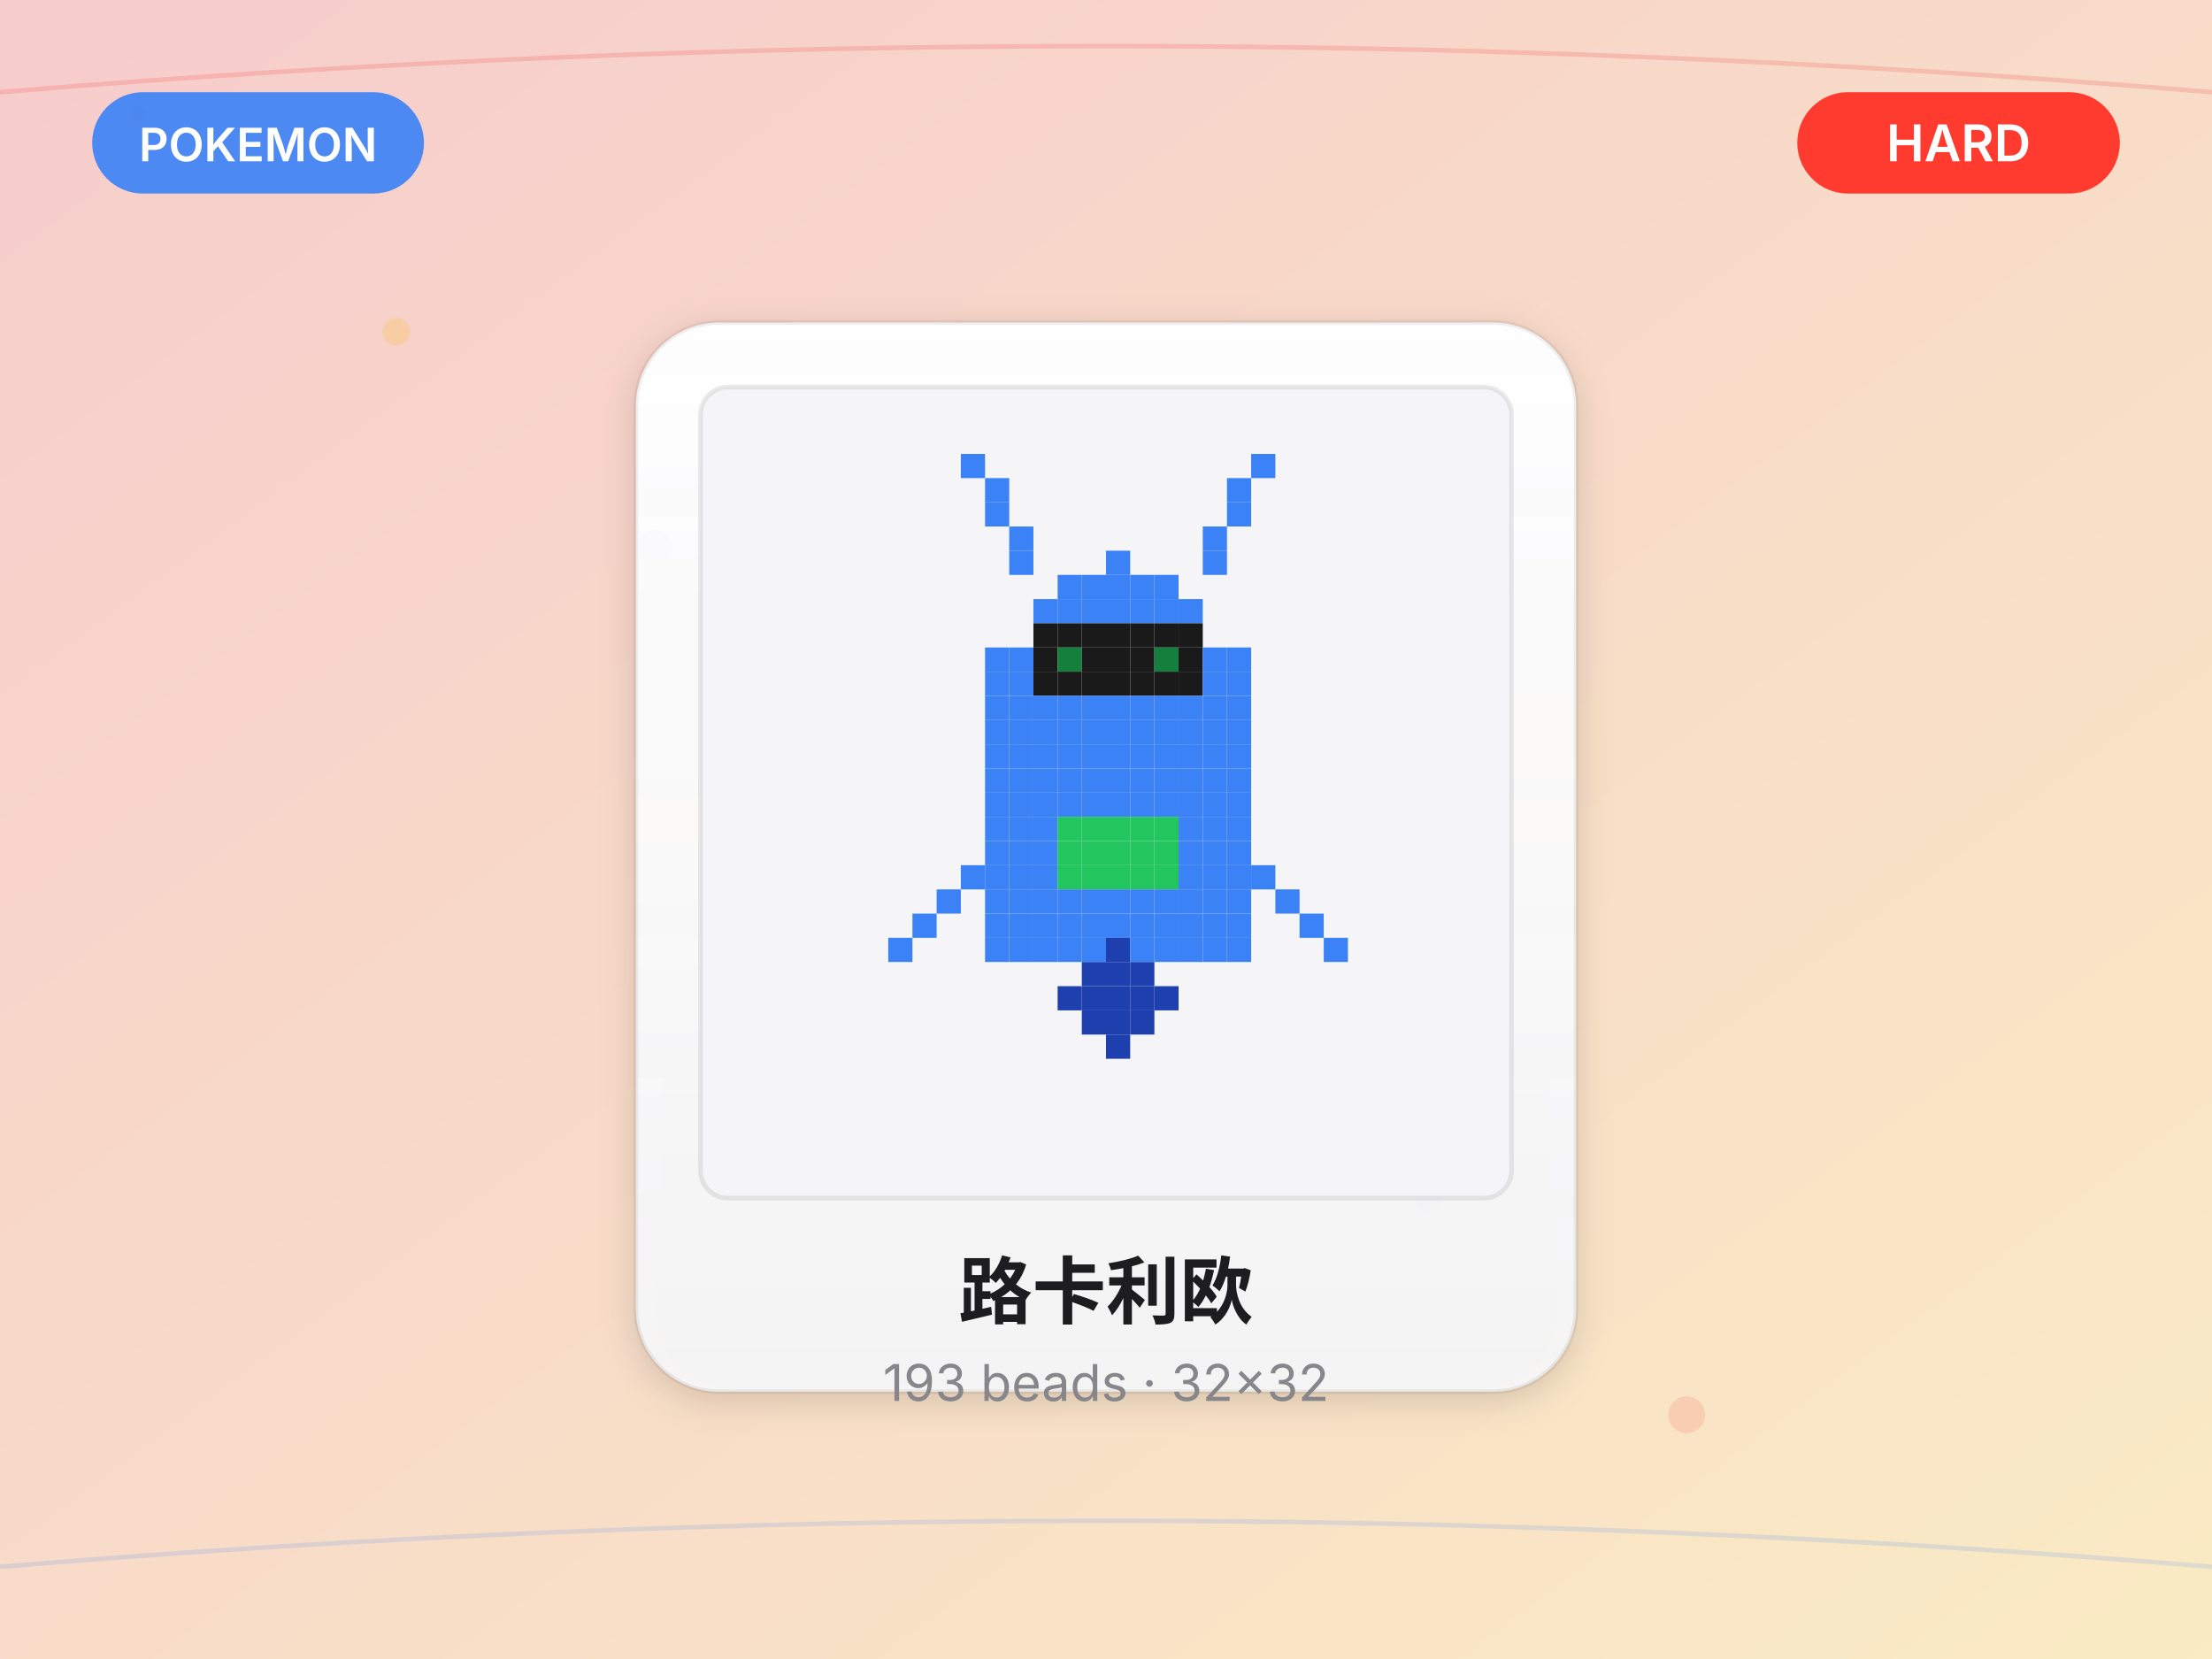
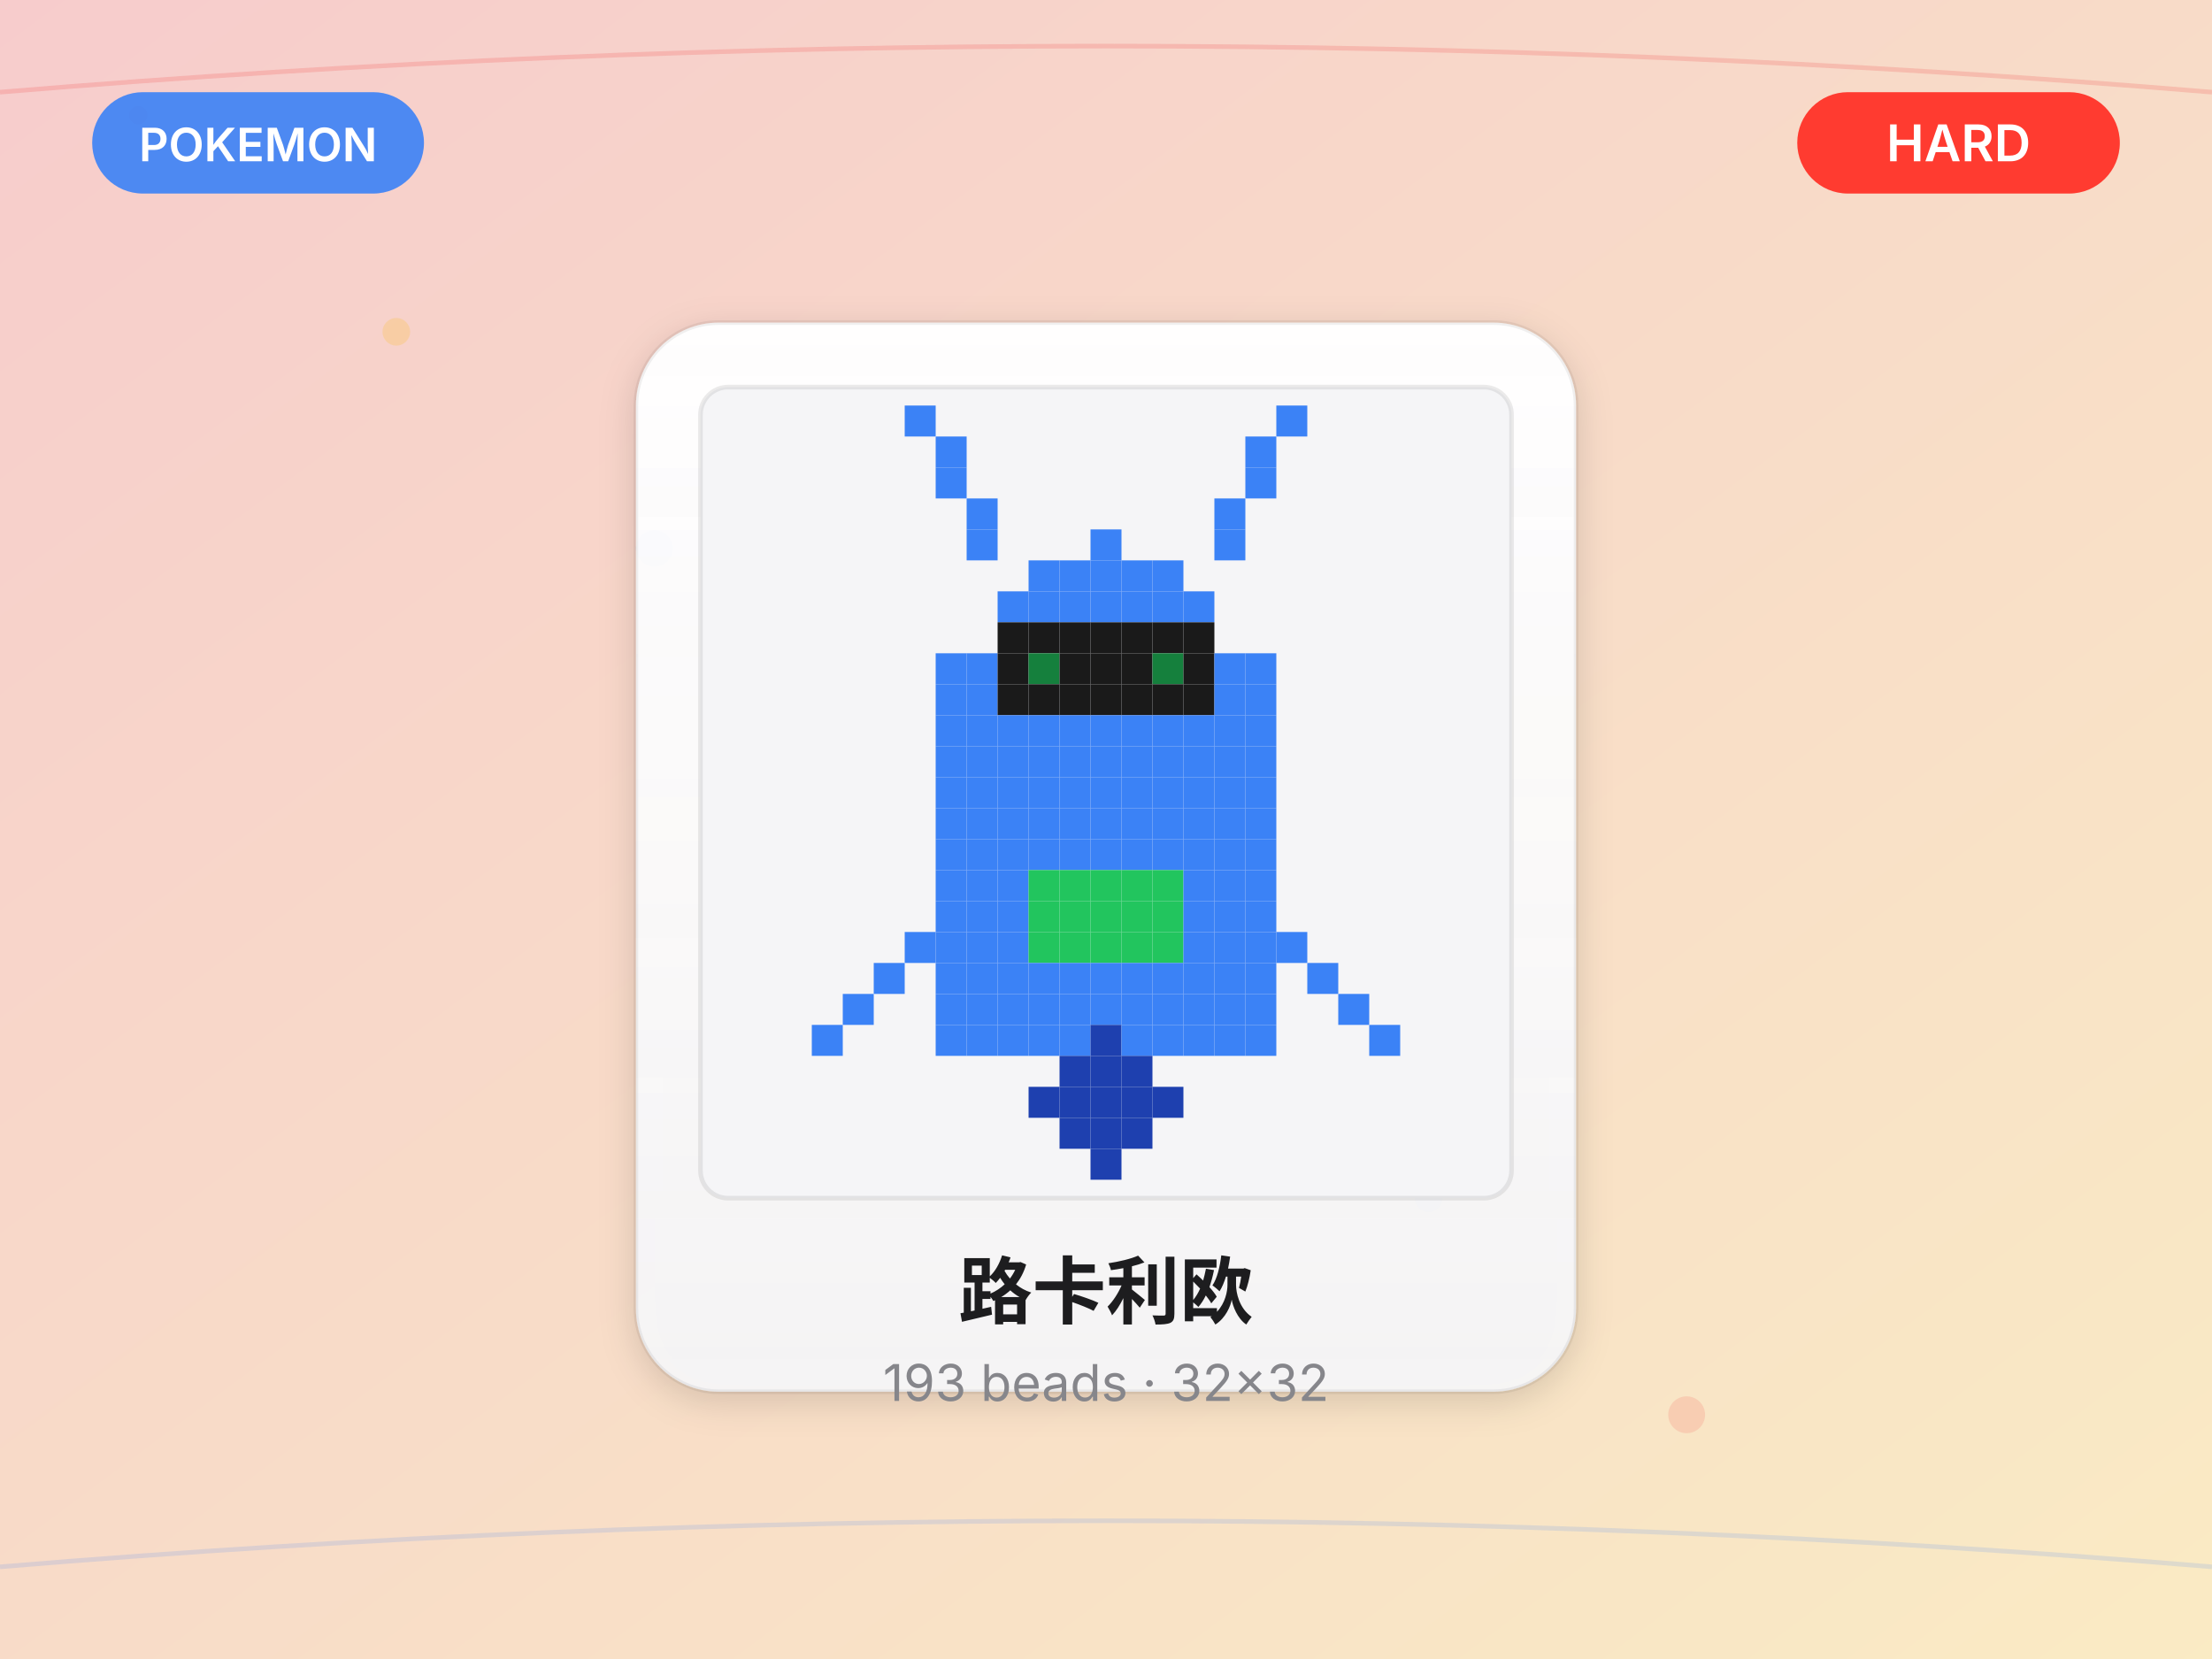
<svg xmlns="http://www.w3.org/2000/svg" viewBox="0 0 480 360" width="480" height="360">
  <defs>
    <linearGradient id="bgpokemonlucario014" x1="0%" y1="0%" x2="100%" y2="100%">
      <stop offset="0%" stop-color="#EF4444" stop-opacity="0.25" />
      <stop offset="100%" stop-color="#FBBF24" stop-opacity="0.25" />
    </linearGradient>
    <linearGradient id="cardpokemonlucario014" x1="0%" y1="0%" x2="0%" y2="100%">
      <stop offset="0%" stop-color="#ffffff" stop-opacity="0.98" />
      <stop offset="100%" stop-color="#f5f5f7" stop-opacity="0.95" />
    </linearGradient>
    <linearGradient id="boardpokemonlucario014" x1="0%" y1="0%" x2="0%" y2="100%">
      <stop offset="0%" stop-color="#1d1d1f" stop-opacity="0.04" />
      <stop offset="100%" stop-color="#1d1d1f" stop-opacity="0.08" />
    </linearGradient>
    <filter id="shadowpokemonlucario014" x="-10%" y="-10%" width="120%" height="120%">
      <feGaussianBlur in="SourceAlpha" stdDeviation="4" />
      <feOffset dx="0" dy="2" />
      <feComponentTransfer>
        <feFuncA type="linear" slope="0.15" />
      </feComponentTransfer>
      <feMerge>
        <feMergeNode />
        <feMergeNode in="SourceGraphic" />
      </feMerge>
    </filter>
  </defs>
  <rect width="480" height="360" fill="#fafafa" />
  <rect width="480" height="360" fill="url(#bgpokemonlucario014)" />
  <path d="M 0 340 Q 240 320 480 340" stroke="#3B82F6" stroke-width="1" fill="none" opacity="0.15" />
  <path d="M 0 20 Q 240 0 480 20" stroke="#EF4444" stroke-width="1" fill="none" opacity="0.2" />
  <circle cx="30" cy="25" r="2" fill="#EF4444" opacity="0.15" />
  <circle cx="86" cy="72" r="3" fill="#FBBF24" opacity="0.23" />
  <circle cx="142" cy="119" r="4" fill="#3B82F6" opacity="0.31" />
  <circle cx="198" cy="166" r="5" fill="#EF4444" opacity="0.15" />
  <circle cx="254" cy="213" r="2" fill="#FBBF24" opacity="0.23" />
  <circle cx="310" cy="260" r="3" fill="#3B82F6" opacity="0.31" />
  <circle cx="366" cy="307" r="4" fill="#EF4444" opacity="0.15" />
  <circle cx="422" cy="34" r="5" fill="#FBBF24" opacity="0.23" />
  <rect x="138" y="70" width="204" height="232" rx="18" fill="url(#cardpokemonlucario014)" stroke="rgba(0,0,0,0.06)" stroke-width="1" filter="url(#shadowpokemonlucario014)" />
  <rect x="152" y="84" width="176" height="176" rx="6" fill="#f5f5f7" stroke="rgba(0,0,0,0.08)" stroke-width="1" />
-   <rect x="208.50" y="98.50" width="5.25" height="5.25" fill="#3B82F6" />
-   <rect x="271.50" y="98.50" width="5.25" height="5.25" fill="#3B82F6" />
-   <rect x="213.75" y="103.75" width="5.25" height="5.25" fill="#3B82F6" />
-   <rect x="266.25" y="103.75" width="5.25" height="5.25" fill="#3B82F6" />
-   <rect x="213.75" y="109.00" width="5.25" height="5.25" fill="#3B82F6" />
-   <rect x="266.25" y="109.00" width="5.25" height="5.25" fill="#3B82F6" />
-   <rect x="219.00" y="114.25" width="5.25" height="5.25" fill="#3B82F6" />
-   <rect x="261.00" y="114.25" width="5.25" height="5.25" fill="#3B82F6" />
-   <rect x="219.00" y="119.50" width="5.25" height="5.25" fill="#3B82F6" />
-   <rect x="240.00" y="119.50" width="5.25" height="5.25" fill="#3B82F6" />
-   <rect x="261.00" y="119.50" width="5.25" height="5.25" fill="#3B82F6" />
-   <rect x="229.50" y="124.75" width="5.25" height="5.25" fill="#3B82F6" />
-   <rect x="234.75" y="124.75" width="5.25" height="5.25" fill="#3B82F6" />
-   <rect x="240.00" y="124.75" width="5.25" height="5.25" fill="#3B82F6" />
-   <rect x="245.25" y="124.75" width="5.25" height="5.25" fill="#3B82F6" />
-   <rect x="250.50" y="124.75" width="5.25" height="5.25" fill="#3B82F6" />
-   <rect x="224.25" y="130.00" width="5.25" height="5.25" fill="#3B82F6" />
-   <rect x="229.50" y="130.00" width="5.25" height="5.25" fill="#3B82F6" />
-   <rect x="234.75" y="130.00" width="5.25" height="5.25" fill="#3B82F6" />
-   <rect x="240.00" y="130.00" width="5.25" height="5.25" fill="#3B82F6" />
-   <rect x="245.25" y="130.00" width="5.25" height="5.25" fill="#3B82F6" />
-   <rect x="250.50" y="130.00" width="5.25" height="5.25" fill="#3B82F6" />
-   <rect x="255.75" y="130.00" width="5.25" height="5.25" fill="#3B82F6" />
-   <rect x="224.25" y="135.25" width="5.25" height="5.25" fill="#1A1A1A" />
-   <rect x="229.50" y="135.25" width="5.25" height="5.25" fill="#1A1A1A" />
-   <rect x="234.75" y="135.25" width="5.25" height="5.25" fill="#1A1A1A" />
-   <rect x="240.00" y="135.25" width="5.25" height="5.25" fill="#1A1A1A" />
-   <rect x="245.25" y="135.25" width="5.25" height="5.25" fill="#1A1A1A" />
-   <rect x="250.50" y="135.25" width="5.25" height="5.25" fill="#1A1A1A" />
-   <rect x="255.75" y="135.25" width="5.25" height="5.25" fill="#1A1A1A" />
-   <rect x="213.75" y="140.50" width="5.25" height="5.25" fill="#3B82F6" />
-   <rect x="219.00" y="140.50" width="5.25" height="5.25" fill="#3B82F6" />
-   <rect x="224.25" y="140.50" width="5.25" height="5.25" fill="#1A1A1A" />
-   <rect x="229.50" y="140.50" width="5.25" height="5.25" fill="#15803D" />
-   <rect x="234.75" y="140.50" width="5.25" height="5.25" fill="#1A1A1A" />
-   <rect x="240.00" y="140.50" width="5.25" height="5.25" fill="#1A1A1A" />
-   <rect x="245.25" y="140.50" width="5.25" height="5.25" fill="#1A1A1A" />
-   <rect x="250.50" y="140.50" width="5.25" height="5.25" fill="#15803D" />
-   <rect x="255.75" y="140.50" width="5.25" height="5.25" fill="#1A1A1A" />
-   <rect x="261.00" y="140.50" width="5.25" height="5.25" fill="#3B82F6" />
-   <rect x="266.25" y="140.50" width="5.25" height="5.25" fill="#3B82F6" />
-   <rect x="213.75" y="145.75" width="5.25" height="5.25" fill="#3B82F6" />
-   <rect x="219.00" y="145.75" width="5.25" height="5.25" fill="#3B82F6" />
-   <rect x="224.25" y="145.75" width="5.25" height="5.25" fill="#1A1A1A" />
-   <rect x="229.50" y="145.75" width="5.25" height="5.25" fill="#1A1A1A" />
-   <rect x="234.75" y="145.75" width="5.25" height="5.25" fill="#1A1A1A" />
-   <rect x="240.00" y="145.75" width="5.25" height="5.25" fill="#1A1A1A" />
-   <rect x="245.25" y="145.75" width="5.25" height="5.25" fill="#1A1A1A" />
-   <rect x="250.50" y="145.75" width="5.25" height="5.25" fill="#1A1A1A" />
-   <rect x="255.75" y="145.75" width="5.25" height="5.25" fill="#1A1A1A" />
-   <rect x="261.00" y="145.75" width="5.25" height="5.25" fill="#3B82F6" />
-   <rect x="266.25" y="145.75" width="5.25" height="5.25" fill="#3B82F6" />
-   <rect x="213.75" y="151.00" width="5.25" height="5.25" fill="#3B82F6" />
-   <rect x="219.00" y="151.00" width="5.25" height="5.25" fill="#3B82F6" />
-   <rect x="224.25" y="151.00" width="5.25" height="5.25" fill="#3B82F6" />
-   <rect x="229.50" y="151.00" width="5.25" height="5.25" fill="#3B82F6" />
-   <rect x="234.75" y="151.00" width="5.25" height="5.25" fill="#3B82F6" />
-   <rect x="240.00" y="151.00" width="5.25" height="5.25" fill="#3B82F6" />
-   <rect x="245.25" y="151.00" width="5.25" height="5.25" fill="#3B82F6" />
-   <rect x="250.50" y="151.00" width="5.25" height="5.25" fill="#3B82F6" />
-   <rect x="255.75" y="151.00" width="5.25" height="5.25" fill="#3B82F6" />
-   <rect x="261.00" y="151.00" width="5.25" height="5.25" fill="#3B82F6" />
-   <rect x="266.25" y="151.00" width="5.25" height="5.25" fill="#3B82F6" />
-   <rect x="213.75" y="156.25" width="5.25" height="5.25" fill="#3B82F6" />
-   <rect x="219.00" y="156.25" width="5.25" height="5.25" fill="#3B82F6" />
-   <rect x="224.25" y="156.25" width="5.25" height="5.25" fill="#3B82F6" />
-   <rect x="229.50" y="156.25" width="5.25" height="5.25" fill="#3B82F6" />
-   <rect x="234.75" y="156.25" width="5.25" height="5.25" fill="#3B82F6" />
-   <rect x="240.00" y="156.25" width="5.25" height="5.25" fill="#3B82F6" />
-   <rect x="245.25" y="156.25" width="5.25" height="5.25" fill="#3B82F6" />
-   <rect x="250.50" y="156.25" width="5.25" height="5.25" fill="#3B82F6" />
-   <rect x="255.75" y="156.25" width="5.25" height="5.25" fill="#3B82F6" />
-   <rect x="261.00" y="156.25" width="5.25" height="5.25" fill="#3B82F6" />
-   <rect x="266.25" y="156.25" width="5.25" height="5.25" fill="#3B82F6" />
-   <rect x="213.75" y="161.50" width="5.25" height="5.25" fill="#3B82F6" />
-   <rect x="219.00" y="161.50" width="5.25" height="5.25" fill="#3B82F6" />
-   <rect x="224.25" y="161.50" width="5.25" height="5.25" fill="#3B82F6" />
-   <rect x="229.50" y="161.50" width="5.25" height="5.25" fill="#3B82F6" />
-   <rect x="234.75" y="161.50" width="5.25" height="5.25" fill="#3B82F6" />
-   <rect x="240.00" y="161.50" width="5.25" height="5.25" fill="#3B82F6" />
-   <rect x="245.25" y="161.50" width="5.25" height="5.25" fill="#3B82F6" />
-   <rect x="250.50" y="161.50" width="5.25" height="5.25" fill="#3B82F6" />
-   <rect x="255.75" y="161.50" width="5.25" height="5.25" fill="#3B82F6" />
-   <rect x="261.00" y="161.50" width="5.25" height="5.25" fill="#3B82F6" />
-   <rect x="266.25" y="161.50" width="5.25" height="5.25" fill="#3B82F6" />
-   <rect x="213.75" y="166.75" width="5.25" height="5.25" fill="#3B82F6" />
-   <rect x="219.00" y="166.75" width="5.25" height="5.25" fill="#3B82F6" />
-   <rect x="224.25" y="166.75" width="5.25" height="5.25" fill="#3B82F6" />
-   <rect x="229.50" y="166.75" width="5.25" height="5.25" fill="#3B82F6" />
-   <rect x="234.75" y="166.75" width="5.25" height="5.25" fill="#3B82F6" />
-   <rect x="240.00" y="166.75" width="5.25" height="5.25" fill="#3B82F6" />
-   <rect x="245.25" y="166.75" width="5.25" height="5.25" fill="#3B82F6" />
-   <rect x="250.50" y="166.75" width="5.25" height="5.25" fill="#3B82F6" />
-   <rect x="255.75" y="166.75" width="5.25" height="5.25" fill="#3B82F6" />
-   <rect x="261.00" y="166.75" width="5.25" height="5.25" fill="#3B82F6" />
-   <rect x="266.25" y="166.75" width="5.25" height="5.25" fill="#3B82F6" />
-   <rect x="213.75" y="172.00" width="5.25" height="5.25" fill="#3B82F6" />
-   <rect x="219.00" y="172.00" width="5.25" height="5.25" fill="#3B82F6" />
-   <rect x="224.25" y="172.00" width="5.25" height="5.25" fill="#3B82F6" />
-   <rect x="229.50" y="172.00" width="5.25" height="5.25" fill="#3B82F6" />
-   <rect x="234.75" y="172.00" width="5.25" height="5.25" fill="#3B82F6" />
-   <rect x="240.00" y="172.00" width="5.25" height="5.25" fill="#3B82F6" />
-   <rect x="245.25" y="172.00" width="5.25" height="5.25" fill="#3B82F6" />
-   <rect x="250.50" y="172.00" width="5.25" height="5.25" fill="#3B82F6" />
-   <rect x="255.75" y="172.00" width="5.25" height="5.25" fill="#3B82F6" />
-   <rect x="261.00" y="172.00" width="5.25" height="5.25" fill="#3B82F6" />
-   <rect x="266.25" y="172.00" width="5.25" height="5.25" fill="#3B82F6" />
-   <rect x="213.75" y="177.25" width="5.25" height="5.25" fill="#3B82F6" />
-   <rect x="219.00" y="177.25" width="5.25" height="5.25" fill="#3B82F6" />
-   <rect x="224.25" y="177.25" width="5.25" height="5.25" fill="#3B82F6" />
-   <rect x="229.50" y="177.25" width="5.25" height="5.25" fill="#22C55E" />
-   <rect x="234.75" y="177.25" width="5.25" height="5.25" fill="#22C55E" />
-   <rect x="240.00" y="177.25" width="5.25" height="5.25" fill="#22C55E" />
-   <rect x="245.25" y="177.25" width="5.25" height="5.25" fill="#22C55E" />
-   <rect x="250.50" y="177.25" width="5.25" height="5.25" fill="#22C55E" />
-   <rect x="255.75" y="177.25" width="5.25" height="5.25" fill="#3B82F6" />
-   <rect x="261.00" y="177.25" width="5.25" height="5.25" fill="#3B82F6" />
-   <rect x="266.25" y="177.25" width="5.25" height="5.25" fill="#3B82F6" />
-   <rect x="213.75" y="182.50" width="5.25" height="5.25" fill="#3B82F6" />
-   <rect x="219.00" y="182.50" width="5.25" height="5.25" fill="#3B82F6" />
-   <rect x="224.25" y="182.50" width="5.25" height="5.25" fill="#3B82F6" />
-   <rect x="229.50" y="182.50" width="5.25" height="5.25" fill="#22C55E" />
-   <rect x="234.75" y="182.50" width="5.25" height="5.25" fill="#22C55E" />
-   <rect x="240.00" y="182.50" width="5.25" height="5.25" fill="#22C55E" />
-   <rect x="245.25" y="182.50" width="5.25" height="5.25" fill="#22C55E" />
-   <rect x="250.50" y="182.50" width="5.25" height="5.25" fill="#22C55E" />
-   <rect x="255.75" y="182.50" width="5.25" height="5.25" fill="#3B82F6" />
-   <rect x="261.00" y="182.50" width="5.25" height="5.25" fill="#3B82F6" />
-   <rect x="266.25" y="182.50" width="5.25" height="5.25" fill="#3B82F6" />
-   <rect x="208.50" y="187.75" width="5.25" height="5.25" fill="#3B82F6" />
-   <rect x="213.75" y="187.75" width="5.25" height="5.25" fill="#3B82F6" />
-   <rect x="219.00" y="187.75" width="5.25" height="5.25" fill="#3B82F6" />
-   <rect x="224.25" y="187.75" width="5.25" height="5.25" fill="#3B82F6" />
-   <rect x="229.50" y="187.75" width="5.25" height="5.25" fill="#22C55E" />
-   <rect x="234.75" y="187.75" width="5.25" height="5.25" fill="#22C55E" />
-   <rect x="240.00" y="187.75" width="5.25" height="5.25" fill="#22C55E" />
-   <rect x="245.25" y="187.75" width="5.25" height="5.25" fill="#22C55E" />
-   <rect x="250.50" y="187.75" width="5.25" height="5.25" fill="#22C55E" />
-   <rect x="255.75" y="187.75" width="5.25" height="5.25" fill="#3B82F6" />
-   <rect x="261.00" y="187.75" width="5.25" height="5.25" fill="#3B82F6" />
-   <rect x="266.25" y="187.75" width="5.25" height="5.25" fill="#3B82F6" />
-   <rect x="271.50" y="187.75" width="5.25" height="5.25" fill="#3B82F6" />
-   <rect x="203.25" y="193.00" width="5.25" height="5.25" fill="#3B82F6" />
-   <rect x="213.75" y="193.00" width="5.25" height="5.25" fill="#3B82F6" />
-   <rect x="219.00" y="193.00" width="5.25" height="5.25" fill="#3B82F6" />
-   <rect x="224.25" y="193.00" width="5.25" height="5.25" fill="#3B82F6" />
-   <rect x="229.50" y="193.00" width="5.25" height="5.25" fill="#3B82F6" />
-   <rect x="234.75" y="193.00" width="5.25" height="5.25" fill="#3B82F6" />
-   <rect x="240.00" y="193.00" width="5.25" height="5.25" fill="#3B82F6" />
-   <rect x="245.25" y="193.00" width="5.25" height="5.25" fill="#3B82F6" />
-   <rect x="250.50" y="193.00" width="5.25" height="5.25" fill="#3B82F6" />
-   <rect x="255.75" y="193.00" width="5.25" height="5.25" fill="#3B82F6" />
-   <rect x="261.00" y="193.00" width="5.25" height="5.25" fill="#3B82F6" />
-   <rect x="266.25" y="193.00" width="5.25" height="5.25" fill="#3B82F6" />
-   <rect x="276.75" y="193.00" width="5.25" height="5.25" fill="#3B82F6" />
-   <rect x="198.00" y="198.25" width="5.25" height="5.25" fill="#3B82F6" />
-   <rect x="213.75" y="198.25" width="5.25" height="5.25" fill="#3B82F6" />
-   <rect x="219.00" y="198.25" width="5.25" height="5.25" fill="#3B82F6" />
-   <rect x="224.25" y="198.25" width="5.25" height="5.25" fill="#3B82F6" />
-   <rect x="229.50" y="198.25" width="5.25" height="5.25" fill="#3B82F6" />
-   <rect x="234.75" y="198.25" width="5.25" height="5.25" fill="#3B82F6" />
-   <rect x="240.00" y="198.25" width="5.25" height="5.25" fill="#3B82F6" />
-   <rect x="245.25" y="198.25" width="5.25" height="5.25" fill="#3B82F6" />
-   <rect x="250.50" y="198.25" width="5.25" height="5.25" fill="#3B82F6" />
-   <rect x="255.75" y="198.25" width="5.25" height="5.25" fill="#3B82F6" />
-   <rect x="261.00" y="198.25" width="5.25" height="5.25" fill="#3B82F6" />
-   <rect x="266.25" y="198.25" width="5.25" height="5.25" fill="#3B82F6" />
-   <rect x="282.00" y="198.25" width="5.25" height="5.25" fill="#3B82F6" />
-   <rect x="192.75" y="203.50" width="5.25" height="5.25" fill="#3B82F6" />
-   <rect x="213.75" y="203.50" width="5.25" height="5.25" fill="#3B82F6" />
-   <rect x="219.00" y="203.50" width="5.25" height="5.25" fill="#3B82F6" />
-   <rect x="224.25" y="203.50" width="5.25" height="5.25" fill="#3B82F6" />
-   <rect x="229.50" y="203.50" width="5.25" height="5.25" fill="#3B82F6" />
-   <rect x="234.75" y="203.50" width="5.25" height="5.25" fill="#3B82F6" />
-   <rect x="240.00" y="203.50" width="5.25" height="5.25" fill="#1E40AF" />
-   <rect x="245.25" y="203.50" width="5.25" height="5.25" fill="#3B82F6" />
-   <rect x="250.50" y="203.50" width="5.25" height="5.25" fill="#3B82F6" />
-   <rect x="255.75" y="203.50" width="5.25" height="5.25" fill="#3B82F6" />
-   <rect x="261.00" y="203.50" width="5.25" height="5.25" fill="#3B82F6" />
-   <rect x="266.25" y="203.50" width="5.25" height="5.25" fill="#3B82F6" />
-   <rect x="287.25" y="203.50" width="5.25" height="5.25" fill="#3B82F6" />
-   <rect x="234.75" y="208.75" width="5.25" height="5.25" fill="#1E40AF" />
-   <rect x="240.00" y="208.75" width="5.25" height="5.25" fill="#1E40AF" />
-   <rect x="245.25" y="208.75" width="5.25" height="5.25" fill="#1E40AF" />
-   <rect x="229.50" y="214.00" width="5.25" height="5.25" fill="#1E40AF" />
-   <rect x="234.75" y="214.00" width="5.25" height="5.25" fill="#1E40AF" />
-   <rect x="240.00" y="214.00" width="5.25" height="5.25" fill="#1E40AF" />
-   <rect x="245.25" y="214.00" width="5.25" height="5.25" fill="#1E40AF" />
-   <rect x="250.50" y="214.00" width="5.25" height="5.25" fill="#1E40AF" />
-   <rect x="234.75" y="219.25" width="5.25" height="5.25" fill="#1E40AF" />
-   <rect x="240.00" y="219.25" width="5.25" height="5.25" fill="#1E40AF" />
-   <rect x="245.25" y="219.25" width="5.25" height="5.25" fill="#1E40AF" />
-   <rect x="240.00" y="224.50" width="5.25" height="5.25" fill="#1E40AF" />
+   <rect x="196.32" y="88.00" width="6.72" height="6.72" fill="#3B82F6" />
+   <rect x="276.96" y="88.00" width="6.72" height="6.72" fill="#3B82F6" />
+   <rect x="203.04" y="94.72" width="6.72" height="6.72" fill="#3B82F6" />
+   <rect x="270.24" y="94.72" width="6.72" height="6.72" fill="#3B82F6" />
+   <rect x="203.04" y="101.44" width="6.72" height="6.72" fill="#3B82F6" />
+   <rect x="270.24" y="101.44" width="6.72" height="6.72" fill="#3B82F6" />
+   <rect x="209.76" y="108.16" width="6.72" height="6.72" fill="#3B82F6" />
+   <rect x="263.52" y="108.16" width="6.72" height="6.72" fill="#3B82F6" />
+   <rect x="209.76" y="114.88" width="6.72" height="6.72" fill="#3B82F6" />
+   <rect x="236.64" y="114.88" width="6.72" height="6.72" fill="#3B82F6" />
+   <rect x="263.52" y="114.88" width="6.72" height="6.72" fill="#3B82F6" />
+   <rect x="223.20" y="121.60" width="6.72" height="6.72" fill="#3B82F6" />
+   <rect x="229.92" y="121.60" width="6.72" height="6.72" fill="#3B82F6" />
+   <rect x="236.64" y="121.60" width="6.72" height="6.72" fill="#3B82F6" />
+   <rect x="243.36" y="121.60" width="6.72" height="6.72" fill="#3B82F6" />
+   <rect x="250.08" y="121.60" width="6.72" height="6.72" fill="#3B82F6" />
+   <rect x="216.48" y="128.32" width="6.72" height="6.72" fill="#3B82F6" />
+   <rect x="223.20" y="128.32" width="6.72" height="6.72" fill="#3B82F6" />
+   <rect x="229.92" y="128.32" width="6.72" height="6.72" fill="#3B82F6" />
+   <rect x="236.64" y="128.32" width="6.72" height="6.72" fill="#3B82F6" />
+   <rect x="243.36" y="128.32" width="6.72" height="6.72" fill="#3B82F6" />
+   <rect x="250.08" y="128.32" width="6.72" height="6.72" fill="#3B82F6" />
+   <rect x="256.80" y="128.32" width="6.72" height="6.72" fill="#3B82F6" />
+   <rect x="216.48" y="135.04" width="6.72" height="6.72" fill="#1A1A1A" />
+   <rect x="223.20" y="135.04" width="6.72" height="6.72" fill="#1A1A1A" />
+   <rect x="229.92" y="135.04" width="6.72" height="6.72" fill="#1A1A1A" />
+   <rect x="236.64" y="135.04" width="6.72" height="6.72" fill="#1A1A1A" />
+   <rect x="243.36" y="135.04" width="6.72" height="6.72" fill="#1A1A1A" />
+   <rect x="250.08" y="135.04" width="6.72" height="6.72" fill="#1A1A1A" />
+   <rect x="256.80" y="135.04" width="6.72" height="6.72" fill="#1A1A1A" />
+   <rect x="203.04" y="141.76" width="6.72" height="6.72" fill="#3B82F6" />
+   <rect x="209.76" y="141.76" width="6.72" height="6.72" fill="#3B82F6" />
+   <rect x="216.48" y="141.76" width="6.72" height="6.72" fill="#1A1A1A" />
+   <rect x="223.20" y="141.76" width="6.72" height="6.72" fill="#15803D" />
+   <rect x="229.92" y="141.76" width="6.72" height="6.72" fill="#1A1A1A" />
+   <rect x="236.64" y="141.76" width="6.72" height="6.72" fill="#1A1A1A" />
+   <rect x="243.36" y="141.76" width="6.72" height="6.72" fill="#1A1A1A" />
+   <rect x="250.08" y="141.76" width="6.72" height="6.72" fill="#15803D" />
+   <rect x="256.80" y="141.76" width="6.72" height="6.72" fill="#1A1A1A" />
+   <rect x="263.52" y="141.76" width="6.72" height="6.72" fill="#3B82F6" />
+   <rect x="270.24" y="141.76" width="6.72" height="6.72" fill="#3B82F6" />
+   <rect x="203.04" y="148.48" width="6.72" height="6.72" fill="#3B82F6" />
+   <rect x="209.76" y="148.48" width="6.72" height="6.72" fill="#3B82F6" />
+   <rect x="216.48" y="148.48" width="6.72" height="6.72" fill="#1A1A1A" />
+   <rect x="223.20" y="148.48" width="6.72" height="6.72" fill="#1A1A1A" />
+   <rect x="229.92" y="148.48" width="6.72" height="6.72" fill="#1A1A1A" />
+   <rect x="236.64" y="148.48" width="6.72" height="6.72" fill="#1A1A1A" />
+   <rect x="243.36" y="148.48" width="6.72" height="6.72" fill="#1A1A1A" />
+   <rect x="250.08" y="148.48" width="6.72" height="6.72" fill="#1A1A1A" />
+   <rect x="256.80" y="148.48" width="6.72" height="6.72" fill="#1A1A1A" />
+   <rect x="263.52" y="148.48" width="6.72" height="6.72" fill="#3B82F6" />
+   <rect x="270.24" y="148.48" width="6.72" height="6.72" fill="#3B82F6" />
+   <rect x="203.04" y="155.20" width="6.72" height="6.72" fill="#3B82F6" />
+   <rect x="209.76" y="155.20" width="6.72" height="6.72" fill="#3B82F6" />
+   <rect x="216.48" y="155.20" width="6.72" height="6.72" fill="#3B82F6" />
+   <rect x="223.20" y="155.20" width="6.72" height="6.72" fill="#3B82F6" />
+   <rect x="229.92" y="155.20" width="6.72" height="6.72" fill="#3B82F6" />
+   <rect x="236.64" y="155.20" width="6.72" height="6.72" fill="#3B82F6" />
+   <rect x="243.36" y="155.20" width="6.72" height="6.72" fill="#3B82F6" />
+   <rect x="250.08" y="155.20" width="6.72" height="6.72" fill="#3B82F6" />
+   <rect x="256.80" y="155.20" width="6.72" height="6.72" fill="#3B82F6" />
+   <rect x="263.52" y="155.20" width="6.72" height="6.72" fill="#3B82F6" />
+   <rect x="270.24" y="155.20" width="6.72" height="6.72" fill="#3B82F6" />
+   <rect x="203.04" y="161.92" width="6.72" height="6.72" fill="#3B82F6" />
+   <rect x="209.76" y="161.92" width="6.72" height="6.72" fill="#3B82F6" />
+   <rect x="216.48" y="161.92" width="6.72" height="6.72" fill="#3B82F6" />
+   <rect x="223.20" y="161.92" width="6.72" height="6.72" fill="#3B82F6" />
+   <rect x="229.92" y="161.92" width="6.72" height="6.72" fill="#3B82F6" />
+   <rect x="236.64" y="161.92" width="6.72" height="6.72" fill="#3B82F6" />
+   <rect x="243.36" y="161.92" width="6.72" height="6.72" fill="#3B82F6" />
+   <rect x="250.08" y="161.92" width="6.72" height="6.72" fill="#3B82F6" />
+   <rect x="256.80" y="161.92" width="6.72" height="6.72" fill="#3B82F6" />
+   <rect x="263.52" y="161.92" width="6.72" height="6.72" fill="#3B82F6" />
+   <rect x="270.24" y="161.92" width="6.72" height="6.72" fill="#3B82F6" />
+   <rect x="203.04" y="168.64" width="6.72" height="6.72" fill="#3B82F6" />
+   <rect x="209.76" y="168.64" width="6.72" height="6.72" fill="#3B82F6" />
+   <rect x="216.48" y="168.64" width="6.72" height="6.72" fill="#3B82F6" />
+   <rect x="223.20" y="168.64" width="6.72" height="6.72" fill="#3B82F6" />
+   <rect x="229.92" y="168.64" width="6.72" height="6.72" fill="#3B82F6" />
+   <rect x="236.64" y="168.64" width="6.72" height="6.72" fill="#3B82F6" />
+   <rect x="243.36" y="168.64" width="6.72" height="6.72" fill="#3B82F6" />
+   <rect x="250.08" y="168.64" width="6.72" height="6.72" fill="#3B82F6" />
+   <rect x="256.80" y="168.64" width="6.72" height="6.72" fill="#3B82F6" />
+   <rect x="263.52" y="168.64" width="6.72" height="6.72" fill="#3B82F6" />
+   <rect x="270.24" y="168.64" width="6.72" height="6.72" fill="#3B82F6" />
+   <rect x="203.04" y="175.36" width="6.72" height="6.72" fill="#3B82F6" />
+   <rect x="209.76" y="175.36" width="6.72" height="6.72" fill="#3B82F6" />
+   <rect x="216.48" y="175.36" width="6.72" height="6.72" fill="#3B82F6" />
+   <rect x="223.20" y="175.36" width="6.72" height="6.72" fill="#3B82F6" />
+   <rect x="229.92" y="175.36" width="6.72" height="6.72" fill="#3B82F6" />
+   <rect x="236.64" y="175.36" width="6.72" height="6.72" fill="#3B82F6" />
+   <rect x="243.36" y="175.36" width="6.72" height="6.72" fill="#3B82F6" />
+   <rect x="250.08" y="175.36" width="6.72" height="6.72" fill="#3B82F6" />
+   <rect x="256.80" y="175.36" width="6.72" height="6.72" fill="#3B82F6" />
+   <rect x="263.52" y="175.36" width="6.72" height="6.72" fill="#3B82F6" />
+   <rect x="270.24" y="175.36" width="6.72" height="6.72" fill="#3B82F6" />
+   <rect x="203.04" y="182.08" width="6.72" height="6.72" fill="#3B82F6" />
+   <rect x="209.76" y="182.08" width="6.72" height="6.72" fill="#3B82F6" />
+   <rect x="216.48" y="182.08" width="6.72" height="6.72" fill="#3B82F6" />
+   <rect x="223.20" y="182.08" width="6.72" height="6.72" fill="#3B82F6" />
+   <rect x="229.92" y="182.08" width="6.72" height="6.72" fill="#3B82F6" />
+   <rect x="236.64" y="182.08" width="6.72" height="6.72" fill="#3B82F6" />
+   <rect x="243.36" y="182.08" width="6.72" height="6.72" fill="#3B82F6" />
+   <rect x="250.08" y="182.08" width="6.72" height="6.72" fill="#3B82F6" />
+   <rect x="256.80" y="182.08" width="6.72" height="6.72" fill="#3B82F6" />
+   <rect x="263.52" y="182.08" width="6.72" height="6.72" fill="#3B82F6" />
+   <rect x="270.24" y="182.08" width="6.72" height="6.72" fill="#3B82F6" />
+   <rect x="203.04" y="188.80" width="6.72" height="6.72" fill="#3B82F6" />
+   <rect x="209.76" y="188.80" width="6.72" height="6.72" fill="#3B82F6" />
+   <rect x="216.48" y="188.80" width="6.72" height="6.72" fill="#3B82F6" />
+   <rect x="223.20" y="188.80" width="6.72" height="6.72" fill="#22C55E" />
+   <rect x="229.92" y="188.80" width="6.72" height="6.72" fill="#22C55E" />
+   <rect x="236.64" y="188.80" width="6.72" height="6.72" fill="#22C55E" />
+   <rect x="243.36" y="188.80" width="6.72" height="6.72" fill="#22C55E" />
+   <rect x="250.08" y="188.80" width="6.72" height="6.72" fill="#22C55E" />
+   <rect x="256.80" y="188.80" width="6.72" height="6.72" fill="#3B82F6" />
+   <rect x="263.52" y="188.80" width="6.72" height="6.72" fill="#3B82F6" />
+   <rect x="270.24" y="188.80" width="6.72" height="6.72" fill="#3B82F6" />
+   <rect x="203.04" y="195.52" width="6.72" height="6.72" fill="#3B82F6" />
+   <rect x="209.76" y="195.52" width="6.72" height="6.72" fill="#3B82F6" />
+   <rect x="216.48" y="195.52" width="6.72" height="6.72" fill="#3B82F6" />
+   <rect x="223.20" y="195.52" width="6.72" height="6.72" fill="#22C55E" />
+   <rect x="229.92" y="195.52" width="6.72" height="6.72" fill="#22C55E" />
+   <rect x="236.64" y="195.52" width="6.72" height="6.72" fill="#22C55E" />
+   <rect x="243.36" y="195.52" width="6.72" height="6.72" fill="#22C55E" />
+   <rect x="250.08" y="195.52" width="6.72" height="6.72" fill="#22C55E" />
+   <rect x="256.80" y="195.52" width="6.72" height="6.72" fill="#3B82F6" />
+   <rect x="263.52" y="195.52" width="6.72" height="6.72" fill="#3B82F6" />
+   <rect x="270.24" y="195.52" width="6.72" height="6.72" fill="#3B82F6" />
+   <rect x="196.32" y="202.24" width="6.72" height="6.72" fill="#3B82F6" />
+   <rect x="203.04" y="202.24" width="6.72" height="6.72" fill="#3B82F6" />
+   <rect x="209.76" y="202.24" width="6.72" height="6.72" fill="#3B82F6" />
+   <rect x="216.48" y="202.24" width="6.72" height="6.72" fill="#3B82F6" />
+   <rect x="223.20" y="202.24" width="6.72" height="6.72" fill="#22C55E" />
+   <rect x="229.92" y="202.24" width="6.72" height="6.72" fill="#22C55E" />
+   <rect x="236.64" y="202.24" width="6.72" height="6.72" fill="#22C55E" />
+   <rect x="243.36" y="202.24" width="6.72" height="6.72" fill="#22C55E" />
+   <rect x="250.08" y="202.24" width="6.72" height="6.72" fill="#22C55E" />
+   <rect x="256.80" y="202.24" width="6.72" height="6.72" fill="#3B82F6" />
+   <rect x="263.52" y="202.24" width="6.72" height="6.72" fill="#3B82F6" />
+   <rect x="270.24" y="202.24" width="6.72" height="6.72" fill="#3B82F6" />
+   <rect x="276.96" y="202.24" width="6.72" height="6.72" fill="#3B82F6" />
+   <rect x="189.60" y="208.96" width="6.72" height="6.72" fill="#3B82F6" />
+   <rect x="203.04" y="208.96" width="6.72" height="6.72" fill="#3B82F6" />
+   <rect x="209.76" y="208.96" width="6.72" height="6.72" fill="#3B82F6" />
+   <rect x="216.48" y="208.96" width="6.72" height="6.72" fill="#3B82F6" />
+   <rect x="223.20" y="208.96" width="6.72" height="6.72" fill="#3B82F6" />
+   <rect x="229.92" y="208.96" width="6.72" height="6.72" fill="#3B82F6" />
+   <rect x="236.64" y="208.96" width="6.72" height="6.72" fill="#3B82F6" />
+   <rect x="243.36" y="208.96" width="6.72" height="6.72" fill="#3B82F6" />
+   <rect x="250.08" y="208.96" width="6.72" height="6.72" fill="#3B82F6" />
+   <rect x="256.80" y="208.96" width="6.72" height="6.72" fill="#3B82F6" />
+   <rect x="263.52" y="208.96" width="6.72" height="6.72" fill="#3B82F6" />
+   <rect x="270.24" y="208.96" width="6.72" height="6.72" fill="#3B82F6" />
+   <rect x="283.68" y="208.96" width="6.72" height="6.72" fill="#3B82F6" />
+   <rect x="182.88" y="215.68" width="6.72" height="6.72" fill="#3B82F6" />
+   <rect x="203.04" y="215.68" width="6.72" height="6.72" fill="#3B82F6" />
+   <rect x="209.76" y="215.68" width="6.72" height="6.72" fill="#3B82F6" />
+   <rect x="216.48" y="215.68" width="6.72" height="6.72" fill="#3B82F6" />
+   <rect x="223.20" y="215.68" width="6.72" height="6.72" fill="#3B82F6" />
+   <rect x="229.92" y="215.68" width="6.72" height="6.72" fill="#3B82F6" />
+   <rect x="236.64" y="215.68" width="6.72" height="6.72" fill="#3B82F6" />
+   <rect x="243.36" y="215.68" width="6.72" height="6.72" fill="#3B82F6" />
+   <rect x="250.08" y="215.68" width="6.72" height="6.72" fill="#3B82F6" />
+   <rect x="256.80" y="215.68" width="6.72" height="6.72" fill="#3B82F6" />
+   <rect x="263.52" y="215.68" width="6.72" height="6.72" fill="#3B82F6" />
+   <rect x="270.24" y="215.68" width="6.72" height="6.72" fill="#3B82F6" />
+   <rect x="290.40" y="215.68" width="6.72" height="6.72" fill="#3B82F6" />
+   <rect x="176.16" y="222.40" width="6.72" height="6.72" fill="#3B82F6" />
+   <rect x="203.04" y="222.40" width="6.72" height="6.72" fill="#3B82F6" />
+   <rect x="209.76" y="222.40" width="6.72" height="6.72" fill="#3B82F6" />
+   <rect x="216.48" y="222.40" width="6.72" height="6.72" fill="#3B82F6" />
+   <rect x="223.20" y="222.40" width="6.72" height="6.72" fill="#3B82F6" />
+   <rect x="229.92" y="222.40" width="6.72" height="6.72" fill="#3B82F6" />
+   <rect x="236.64" y="222.40" width="6.72" height="6.72" fill="#1E40AF" />
+   <rect x="243.36" y="222.40" width="6.72" height="6.72" fill="#3B82F6" />
+   <rect x="250.08" y="222.40" width="6.72" height="6.72" fill="#3B82F6" />
+   <rect x="256.80" y="222.40" width="6.72" height="6.72" fill="#3B82F6" />
+   <rect x="263.52" y="222.40" width="6.72" height="6.72" fill="#3B82F6" />
+   <rect x="270.24" y="222.40" width="6.72" height="6.72" fill="#3B82F6" />
+   <rect x="297.12" y="222.40" width="6.72" height="6.72" fill="#3B82F6" />
+   <rect x="229.92" y="229.12" width="6.72" height="6.72" fill="#1E40AF" />
+   <rect x="236.64" y="229.12" width="6.72" height="6.72" fill="#1E40AF" />
+   <rect x="243.36" y="229.12" width="6.72" height="6.72" fill="#1E40AF" />
+   <rect x="223.20" y="235.84" width="6.72" height="6.72" fill="#1E40AF" />
+   <rect x="229.92" y="235.84" width="6.72" height="6.72" fill="#1E40AF" />
+   <rect x="236.64" y="235.84" width="6.72" height="6.72" fill="#1E40AF" />
+   <rect x="243.36" y="235.84" width="6.72" height="6.72" fill="#1E40AF" />
+   <rect x="250.08" y="235.84" width="6.72" height="6.72" fill="#1E40AF" />
+   <rect x="229.92" y="242.56" width="6.72" height="6.72" fill="#1E40AF" />
+   <rect x="236.64" y="242.56" width="6.72" height="6.72" fill="#1E40AF" />
+   <rect x="243.36" y="242.56" width="6.72" height="6.72" fill="#1E40AF" />
+   <rect x="236.64" y="249.28" width="6.72" height="6.72" fill="#1E40AF" />
  <rect x="390" y="20" width="70" height="22" rx="11" fill="#ff3b30" />
  <text x="425" y="35" font-family="-apple-system, sans-serif" font-size="11" font-weight="600" fill="#ffffff" text-anchor="middle">HARD</text>
  <rect x="20" y="20" width="72" height="22" rx="11" fill="#3B82F6" opacity="0.9" />
  <text x="56" y="35" font-family="-apple-system, sans-serif" font-size="10" font-weight="600" fill="#ffffff" text-anchor="middle">POKEMON</text>
  <text x="240" y="286" font-family="-apple-system, 'PingFang SC', sans-serif" font-size="16" font-weight="600" fill="#1d1d1f" text-anchor="middle">路卡利欧</text>
  <text x="240" y="304" font-family="-apple-system, sans-serif" font-size="11" font-weight="400" fill="#86868b" text-anchor="middle">193 beads · 32×32</text>
</svg>
